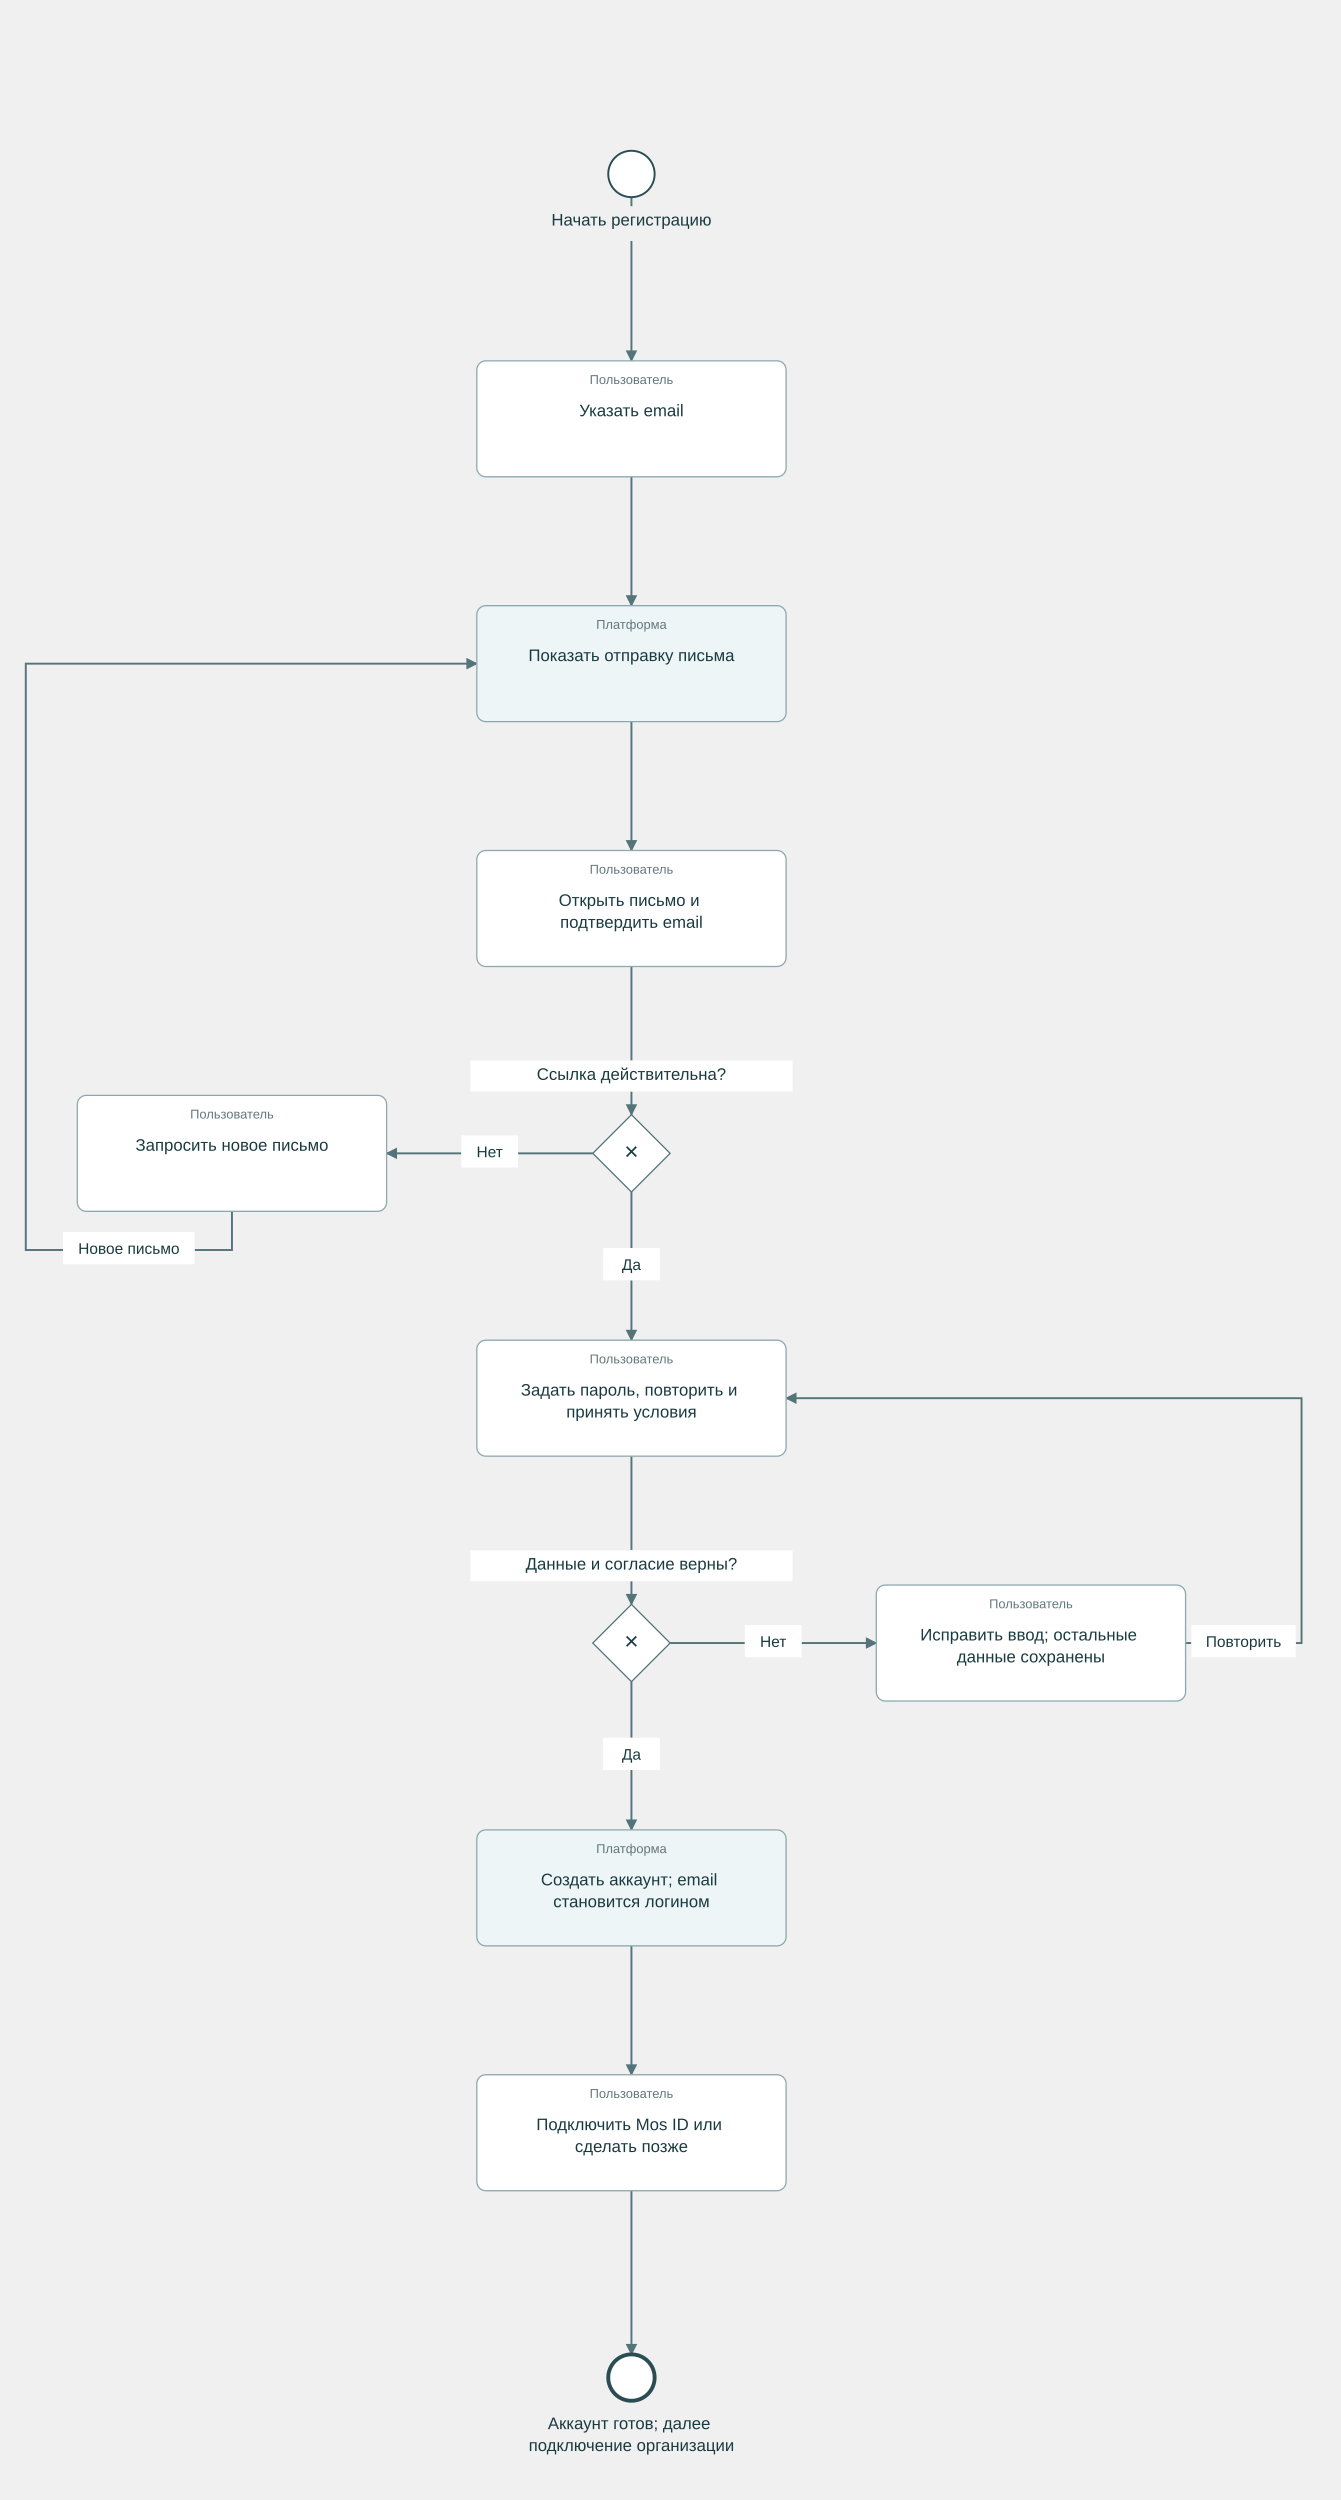
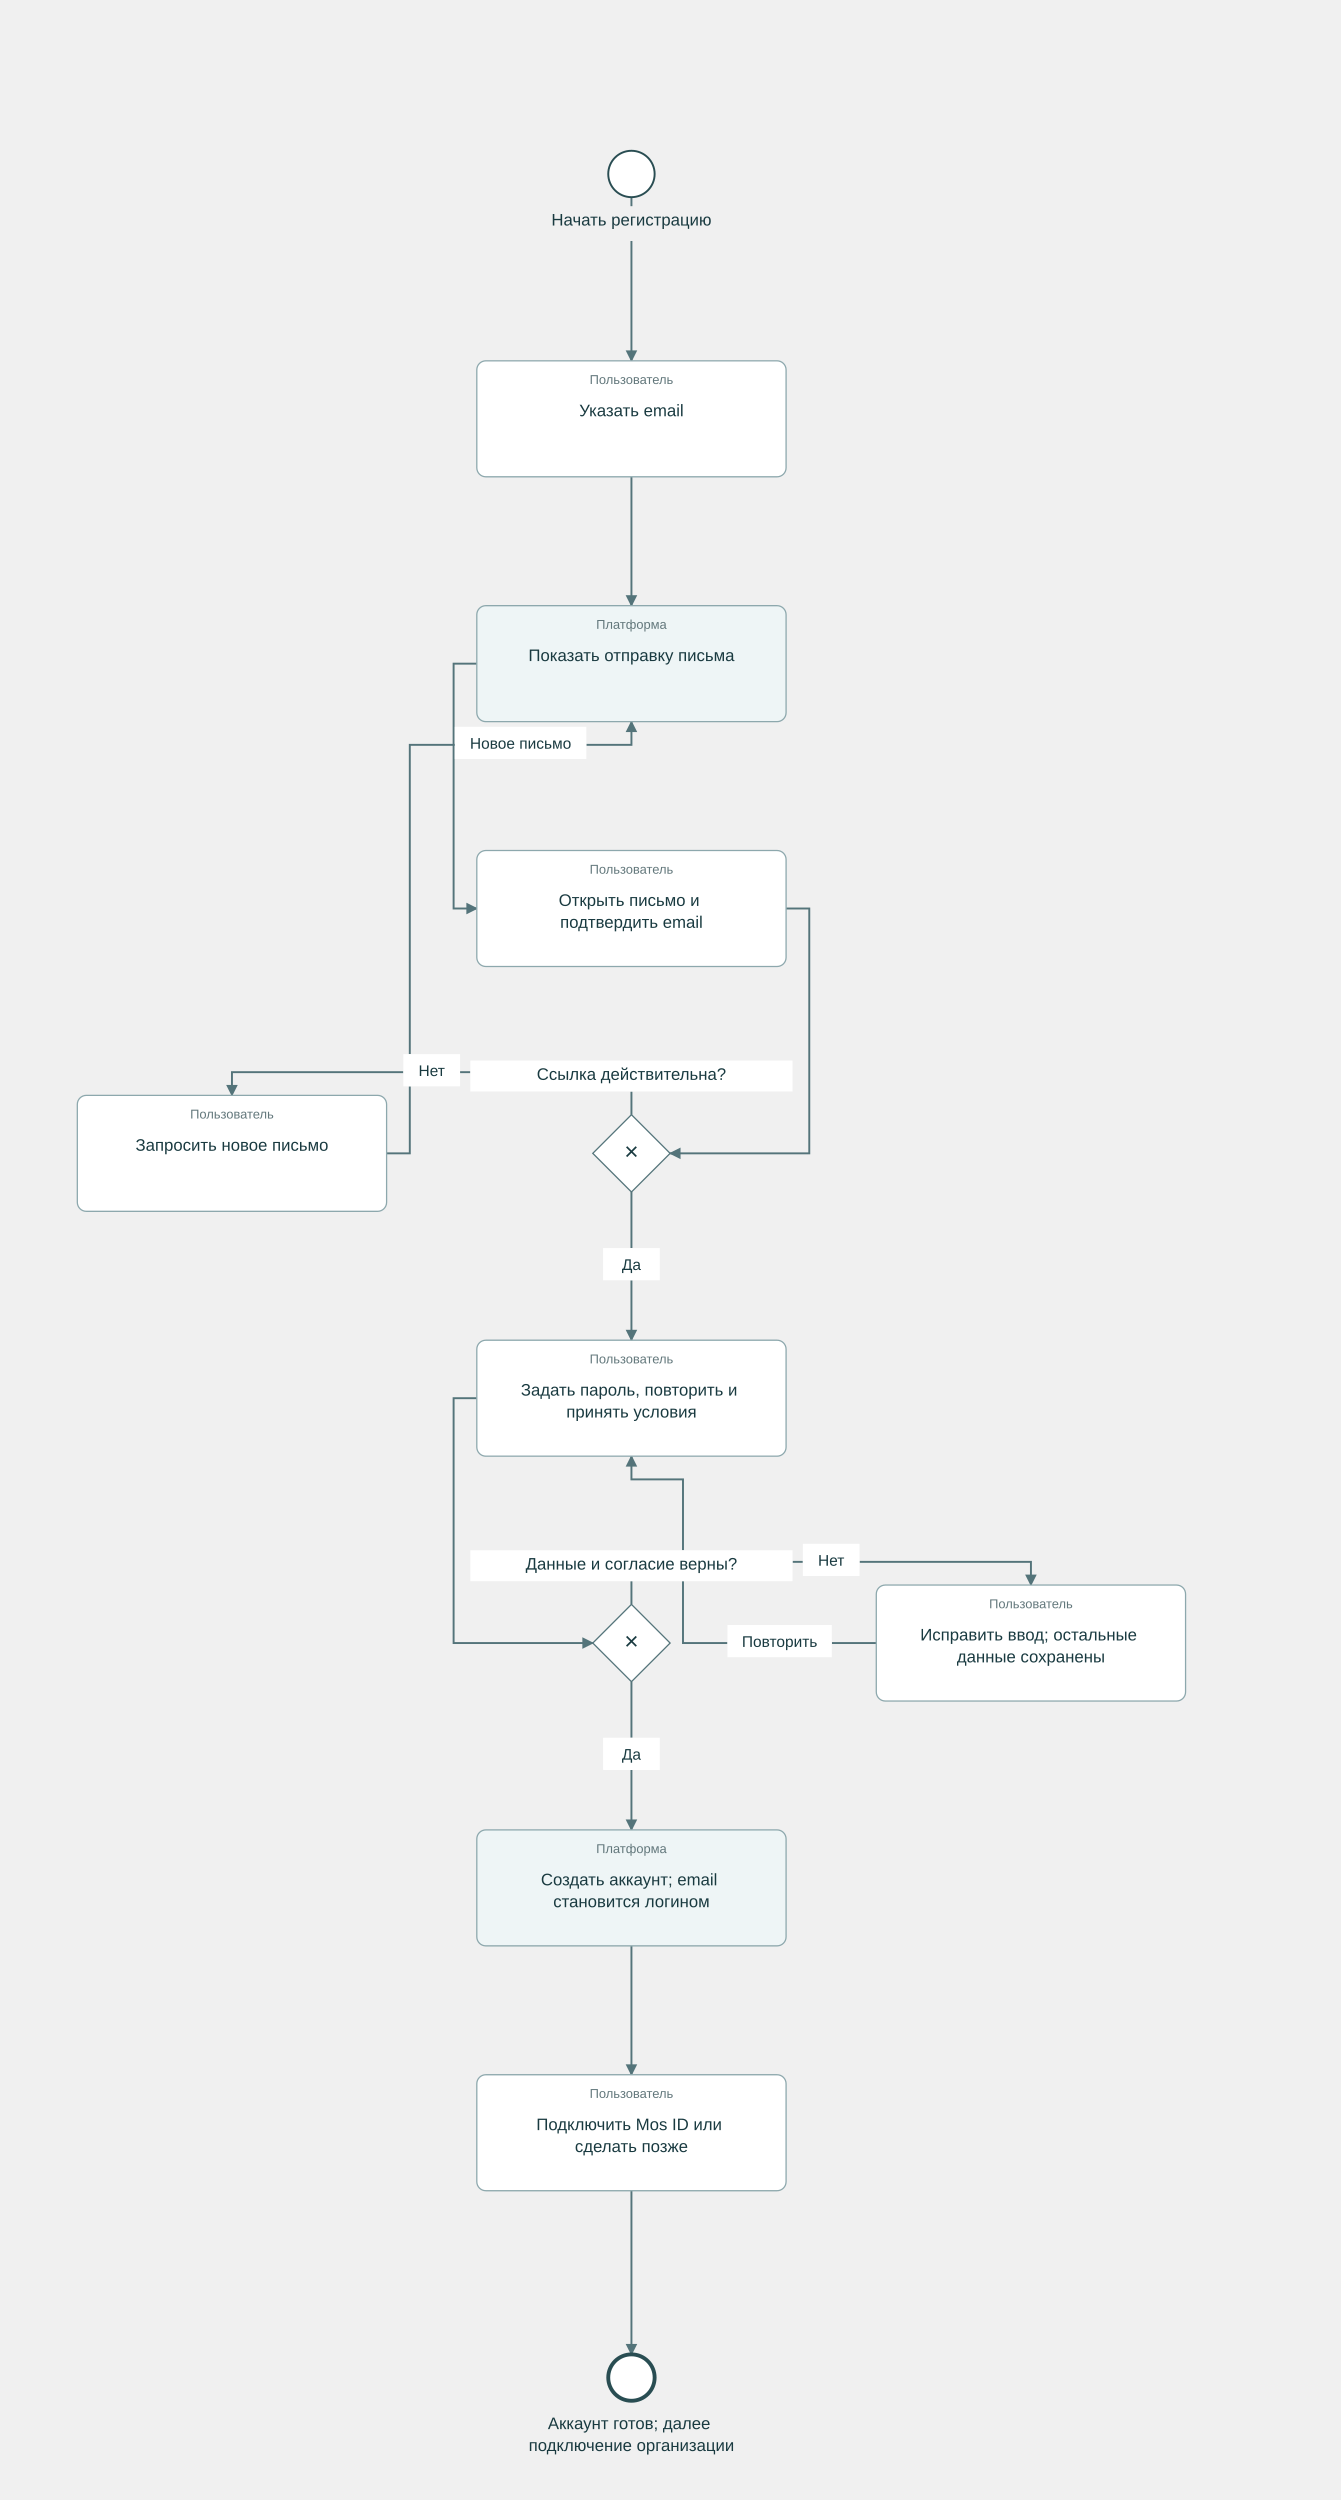
<svg xmlns="http://www.w3.org/2000/svg" viewBox="0 0 1040 1940" width="1040" height="1940" role="img" aria-labelledby="AUTH1_EMAIL_title" data-process="AUTH1_EMAIL">
  <defs>
    <marker id="AUTH1_EMAIL_arrow" viewBox="0 0 10 10" refX="9" refY="5" markerWidth="6" markerHeight="6" orient="auto-start-reverse">
      <path d="M0 0L10 5L0 10Z" fill="#54747a" />
    </marker>
    <mask id="AUTH1_EMAIL_mask">
      <rect width="1040" height="1940" fill="white" />
      <rect x="468.0" y="968.5" width="44" height="25" fill="black" />
-       <rect x="358.0" y="881.0" width="44" height="25" fill="black" />
-       <rect x="49.0" y="956.0" width="102" height="25" fill="black" />
+       <rect x="313.0" y="818.0" width="44" height="25" fill="black" />
+       <rect x="353.0" y="564.0" width="102" height="25" fill="black" />
      <rect x="468.0" y="1348.5" width="44" height="25" fill="black" />
-       <rect x="578.0" y="1261.0" width="44" height="25" fill="black" />
-       <rect x="924.5" y="1261.0" width="81" height="25" fill="black" />
+       <rect x="623.0" y="1198.0" width="44" height="25" fill="black" />
+       <rect x="564.5" y="1261.0" width="81" height="25" fill="black" />
      <rect data-event-text-mask="start" x="370" y="160" width="240" height="27" fill="black" />
      <rect x="365" y="823" width="250" height="24" fill="black" />
      <rect x="365" y="1203" width="250" height="24" fill="black" />
      <rect data-event-text-mask="done" x="370" y="1870" width="240" height="44" fill="black" />
    </mask>
  </defs>
  <style>text{font-family:Arial,sans-serif;fill:#193a40}.role{fill:#62777b}</style>
  <g fill="none" stroke="#54747a" stroke-width="1.5" mask="url(#AUTH1_EMAIL_mask)">
    <polyline data-edge="0" points="490,153 490,280" marker-end="url(#AUTH1_EMAIL_arrow)" />
    <polyline data-edge="1" points="490,370 490,470" marker-end="url(#AUTH1_EMAIL_arrow)" />
-     <polyline data-edge="2" points="490,560 490,660" marker-end="url(#AUTH1_EMAIL_arrow)" />
-     <polyline data-edge="3" points="490,750 490,865" marker-end="url(#AUTH1_EMAIL_arrow)" />
+     <polyline data-edge="2" points="370,515 352,515 352,705 370,705" marker-end="url(#AUTH1_EMAIL_arrow)" />
+     <polyline data-edge="3" points="610,705 628,705 628,895 520,895" marker-end="url(#AUTH1_EMAIL_arrow)" />
    <polyline data-edge="4" points="490,925 490,1040" marker-end="url(#AUTH1_EMAIL_arrow)" />
-     <polyline data-edge="5" points="460,895 300,895" marker-end="url(#AUTH1_EMAIL_arrow)" />
-     <polyline data-edge="6" points="180,940 180,970 20,970 20,515 370,515" marker-end="url(#AUTH1_EMAIL_arrow)" />
-     <polyline data-edge="7" points="490,1130 490,1245" marker-end="url(#AUTH1_EMAIL_arrow)" />
+     <polyline data-edge="5" points="490,865 490,832 180,832 180,850" marker-end="url(#AUTH1_EMAIL_arrow)" />
+     <polyline data-edge="6" points="300,895 318,895 318,578 490,578 490,560" marker-end="url(#AUTH1_EMAIL_arrow)" />
+     <polyline data-edge="7" points="370,1085 352,1085 352,1275 460,1275" marker-end="url(#AUTH1_EMAIL_arrow)" />
    <polyline data-edge="8" points="490,1305 490,1420" marker-end="url(#AUTH1_EMAIL_arrow)" />
-     <polyline data-edge="9" points="520,1275 680,1275" marker-end="url(#AUTH1_EMAIL_arrow)" />
-     <polyline data-edge="10" points="920,1275 1010,1275 1010,1085 610,1085" marker-end="url(#AUTH1_EMAIL_arrow)" />
+     <polyline data-edge="9" points="490,1245 490,1212 800,1212 800,1230" marker-end="url(#AUTH1_EMAIL_arrow)" />
+     <polyline data-edge="10" points="680,1275 530,1275 530,1148 490,1148 490,1130" marker-end="url(#AUTH1_EMAIL_arrow)" />
    <polyline data-edge="11" points="490,1510 490,1610" marker-end="url(#AUTH1_EMAIL_arrow)" />
    <polyline data-edge="12" points="490,1700 490,1827" marker-end="url(#AUTH1_EMAIL_arrow)" />
  </g>
  <g data-node="start">
    <circle cx="490" cy="135" r="18" fill="white" stroke="#294d52" stroke-width="1.5" />
    <text x="490" y="175" text-anchor="middle" font-size="13" class="">
      <tspan x="490" dy="0">Начать регистрацию</tspan>
    </text>
  </g>
  <g data-node="email">
    <rect x="370" y="280" width="240" height="90" rx="7" fill="#fff" stroke="#8da8ad" />
    <text x="490" y="298" text-anchor="middle" font-size="10" class="role">
      <tspan x="490" dy="0">Пользователь</tspan>
    </text>
    <text x="490" y="323" text-anchor="middle" font-size="13" class="">
      <tspan x="490" dy="0">Указать email</tspan>
    </text>
  </g>
  <g data-node="mail">
    <rect x="370" y="470" width="240" height="90" rx="7" fill="#eef5f6" stroke="#8da8ad" />
    <text x="490" y="488" text-anchor="middle" font-size="10" class="role">
      <tspan x="490" dy="0">Платформа</tspan>
    </text>
    <text x="490" y="513" text-anchor="middle" font-size="13" class="">
      <tspan x="490" dy="0">Показать отправку письма</tspan>
    </text>
  </g>
  <g data-node="open">
    <rect x="370" y="660" width="240" height="90" rx="7" fill="#fff" stroke="#8da8ad" />
    <text x="490" y="678" text-anchor="middle" font-size="10" class="role">
      <tspan x="490" dy="0">Пользователь</tspan>
    </text>
    <text x="490" y="703" text-anchor="middle" font-size="13" class="">
      <tspan x="490" dy="0">Открыть письмо и</tspan>
      <tspan x="490" dy="17">подтвердить email</tspan>
    </text>
  </g>
  <g data-node="valid_link">
    <rect x="365" y="823" width="250" height="24" fill="white" />
    <text x="490" y="838" text-anchor="middle" font-size="13" class="">
      <tspan x="490" dy="0">Ссылка действительна?</tspan>
    </text>
    <path d="M490,865 L520,895 L490,925 L460,895Z" fill="white" stroke="#54747a" />
    <text x="490" y="900" text-anchor="middle" font-size="19" class="">
      <tspan x="490" dy="0">×</tspan>
    </text>
  </g>
  <g data-node="expired">
    <rect x="60" y="850" width="240" height="90" rx="7" fill="#fff" stroke="#8da8ad" />
    <text x="180" y="868" text-anchor="middle" font-size="10" class="role">
      <tspan x="180" dy="0">Пользователь</tspan>
    </text>
    <text x="180" y="893" text-anchor="middle" font-size="13" class="">
      <tspan x="180" dy="0">Запросить новое письмо</tspan>
    </text>
  </g>
  <g data-node="password">
    <rect x="370" y="1040" width="240" height="90" rx="7" fill="#fff" stroke="#8da8ad" />
    <text x="490" y="1058" text-anchor="middle" font-size="10" class="role">
      <tspan x="490" dy="0">Пользователь</tspan>
    </text>
    <text x="490" y="1083" text-anchor="middle" font-size="13" class="">
      <tspan x="490" dy="0">Задать пароль, повторить и</tspan>
      <tspan x="490" dy="17">принять условия</tspan>
    </text>
  </g>
  <g data-node="valid_form">
    <rect x="365" y="1203" width="250" height="24" fill="white" />
    <text x="490" y="1218" text-anchor="middle" font-size="13" class="">
      <tspan x="490" dy="0">Данные и согласие верны?</tspan>
    </text>
    <path d="M490,1245 L520,1275 L490,1305 L460,1275Z" fill="white" stroke="#54747a" />
    <text x="490" y="1280" text-anchor="middle" font-size="19" class="">
      <tspan x="490" dy="0">×</tspan>
    </text>
  </g>
  <g data-node="fix">
    <rect x="680" y="1230" width="240" height="90" rx="7" fill="#fff" stroke="#8da8ad" />
    <text x="800" y="1248" text-anchor="middle" font-size="10" class="role">
      <tspan x="800" dy="0">Пользователь</tspan>
    </text>
    <text x="800" y="1273" text-anchor="middle" font-size="13" class="">
      <tspan x="800" dy="0">Исправить ввод; остальные</tspan>
      <tspan x="800" dy="17">данные сохранены</tspan>
    </text>
  </g>
  <g data-node="create">
    <rect x="370" y="1420" width="240" height="90" rx="7" fill="#eef5f6" stroke="#8da8ad" />
    <text x="490" y="1438" text-anchor="middle" font-size="10" class="role">
      <tspan x="490" dy="0">Платформа</tspan>
    </text>
    <text x="490" y="1463" text-anchor="middle" font-size="13" class="">
      <tspan x="490" dy="0">Создать аккаунт; email</tspan>
      <tspan x="490" dy="17">становится логином</tspan>
    </text>
  </g>
  <g data-node="mos_offer">
    <rect x="370" y="1610" width="240" height="90" rx="7" fill="#fff" stroke="#8da8ad" />
    <text x="490" y="1628" text-anchor="middle" font-size="10" class="role">
      <tspan x="490" dy="0">Пользователь</tspan>
    </text>
    <text x="490" y="1653" text-anchor="middle" font-size="13" class="">
      <tspan x="490" dy="0">Подключить Mos ID или</tspan>
      <tspan x="490" dy="17">сделать позже</tspan>
    </text>
  </g>
  <g data-node="done">
    <circle cx="490" cy="1845" r="18" fill="white" stroke="#294d52" stroke-width="3" />
    <text x="490" y="1885" text-anchor="middle" font-size="13" class="">
      <tspan x="490" dy="0">Аккаунт готов; далее</tspan>
      <tspan x="490" dy="17">подключение организации</tspan>
    </text>
  </g>
  <g data-edge-label="4">
    <rect x="468.0" y="968.5" width="44" height="25" fill="white" />
    <text x="490.0" y="985.5" text-anchor="middle" font-size="12" class="">
      <tspan x="490.0" dy="0">Да</tspan>
    </text>
  </g>
  <g data-edge-label="5">
-     <rect x="358.0" y="881.0" width="44" height="25" fill="white" />
-     <text x="380.0" y="898.0" text-anchor="middle" font-size="12" class="">
-       <tspan x="380.0" dy="0">Нет</tspan>
+     <rect x="313.0" y="818.0" width="44" height="25" fill="white" />
+     <text x="335.0" y="835.0" text-anchor="middle" font-size="12" class="">
+       <tspan x="335.0" dy="0">Нет</tspan>
    </text>
  </g>
  <g data-edge-label="6">
-     <rect x="49.0" y="956.0" width="102" height="25" fill="white" />
-     <text x="100.0" y="973.0" text-anchor="middle" font-size="12" class="">
-       <tspan x="100.0" dy="0">Новое письмо</tspan>
+     <rect x="353.0" y="564.0" width="102" height="25" fill="white" />
+     <text x="404.0" y="581.0" text-anchor="middle" font-size="12" class="">
+       <tspan x="404.0" dy="0">Новое письмо</tspan>
    </text>
  </g>
  <g data-edge-label="8">
    <rect x="468.0" y="1348.5" width="44" height="25" fill="white" />
    <text x="490.0" y="1365.5" text-anchor="middle" font-size="12" class="">
      <tspan x="490.0" dy="0">Да</tspan>
    </text>
  </g>
  <g data-edge-label="9">
-     <rect x="578.0" y="1261.0" width="44" height="25" fill="white" />
-     <text x="600.0" y="1278.0" text-anchor="middle" font-size="12" class="">
-       <tspan x="600.0" dy="0">Нет</tspan>
+     <rect x="623.0" y="1198.0" width="44" height="25" fill="white" />
+     <text x="645.0" y="1215.0" text-anchor="middle" font-size="12" class="">
+       <tspan x="645.0" dy="0">Нет</tspan>
    </text>
  </g>
  <g data-edge-label="10">
-     <rect x="924.5" y="1261.0" width="81" height="25" fill="white" />
-     <text x="965.0" y="1278.0" text-anchor="middle" font-size="12" class="">
-       <tspan x="965.0" dy="0">Повторить</tspan>
+     <rect x="564.5" y="1261.0" width="81" height="25" fill="white" />
+     <text x="605.0" y="1278.0" text-anchor="middle" font-size="12" class="">
+       <tspan x="605.0" dy="0">Повторить</tspan>
    </text>
  </g>
</svg>
